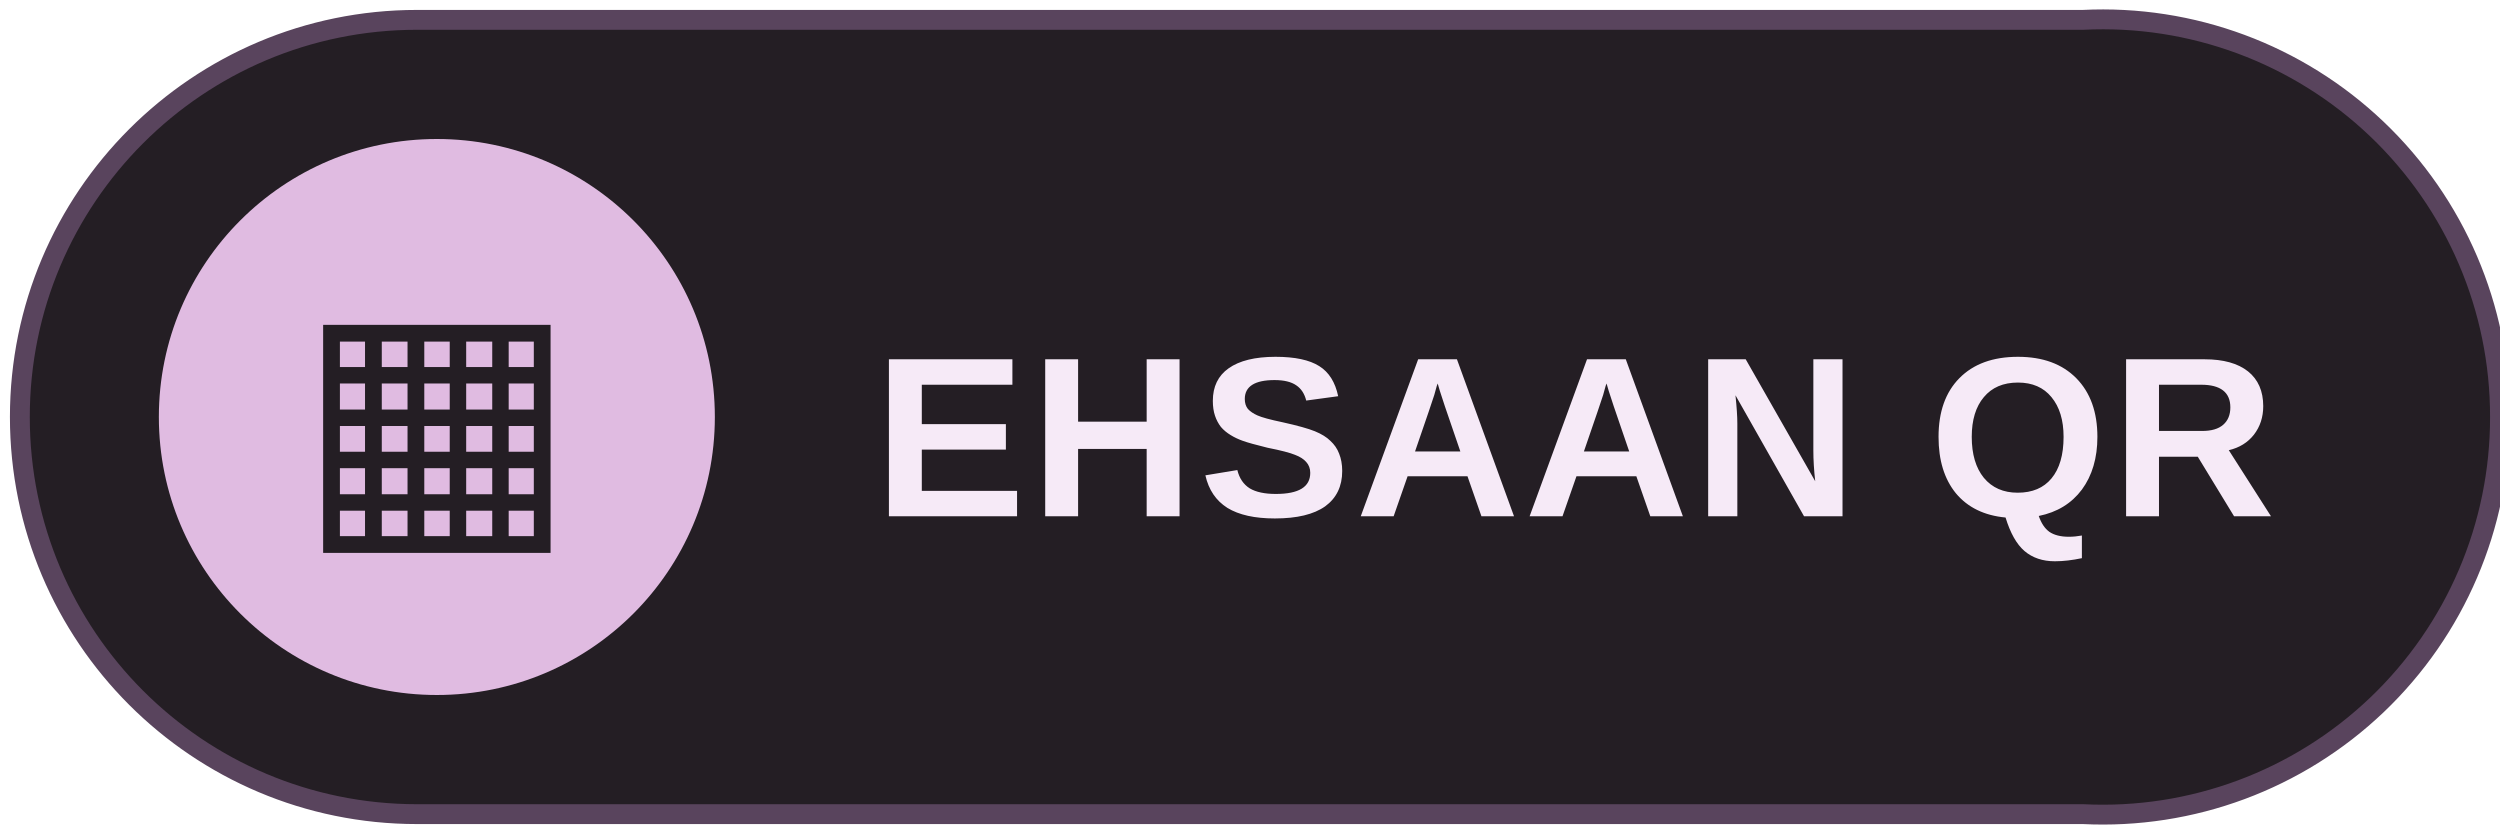
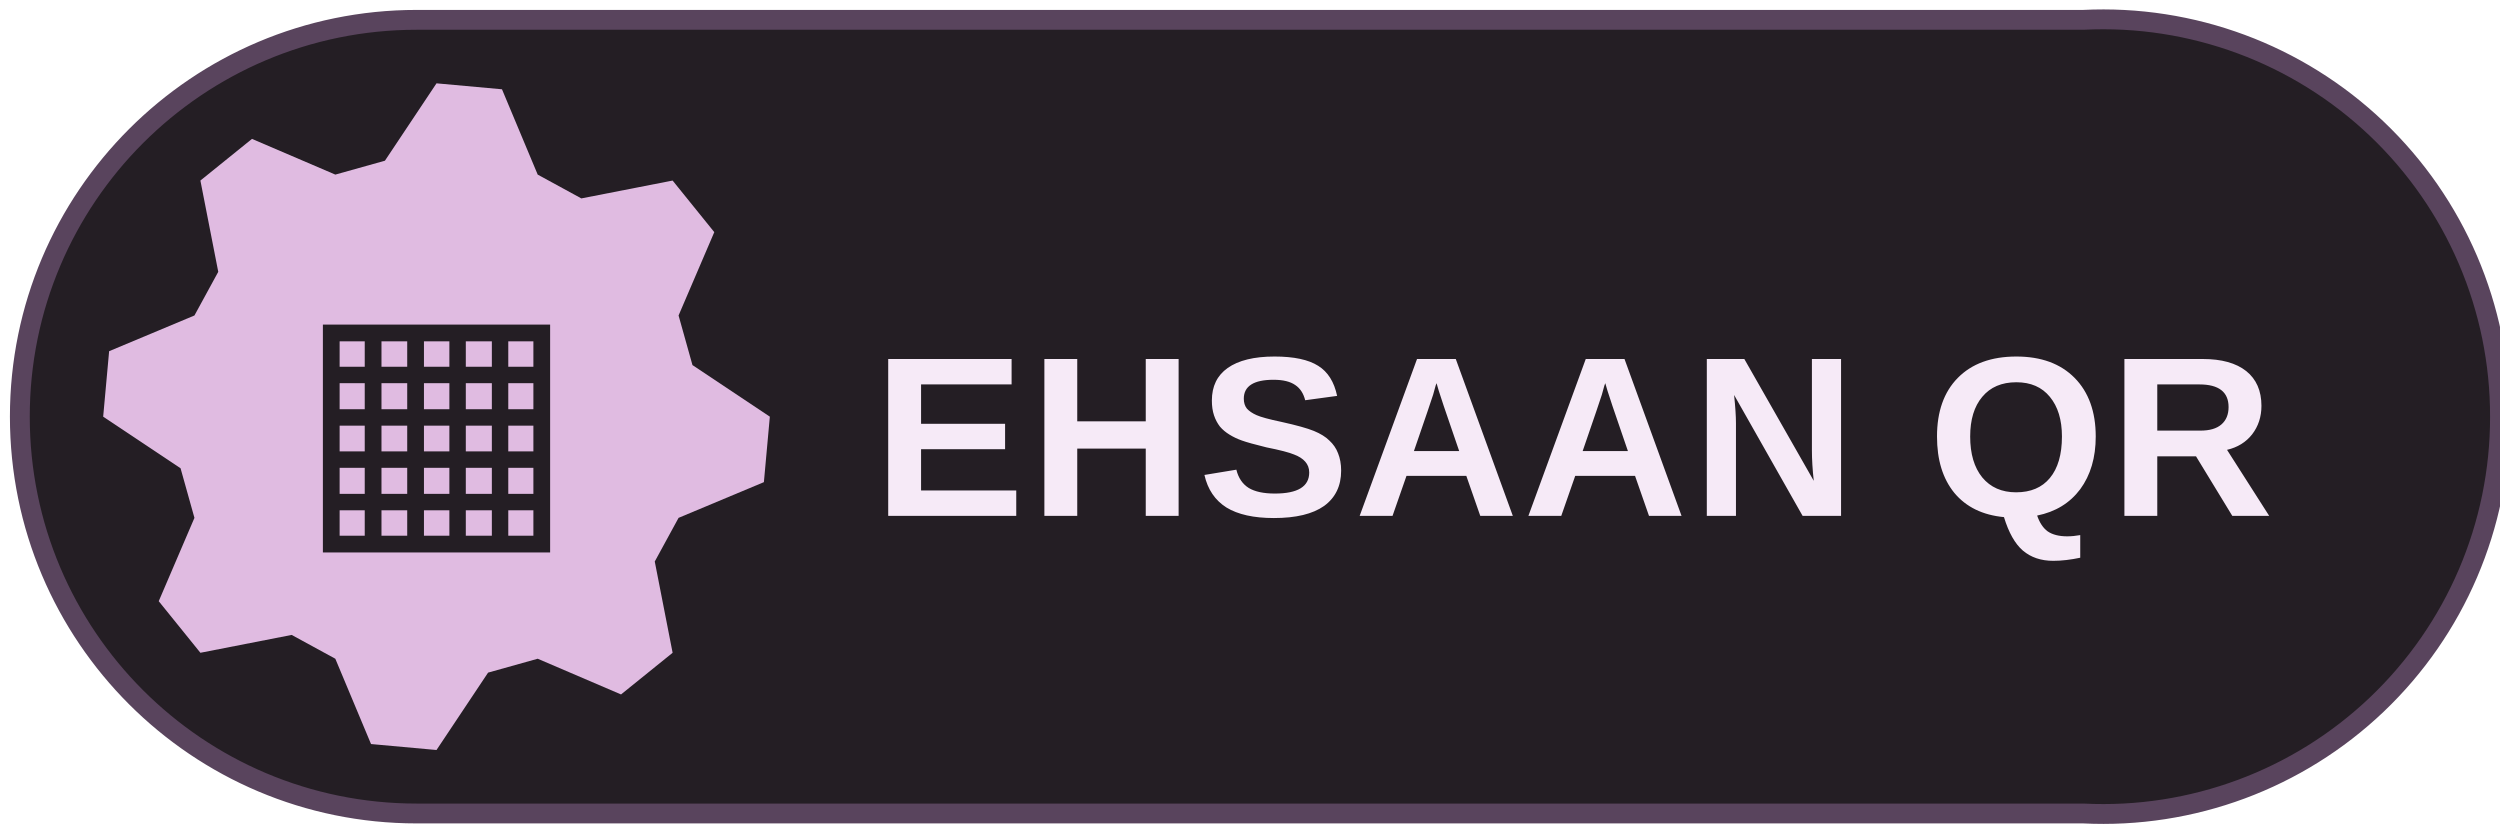
- <svg xmlns="http://www.w3.org/2000/svg" width="125.9" height="42" viewBox="0 0 125.9 42" role="img" aria-label="EHSAAN QR">
-   <path d="M21 1H104.9A20 20 0 0 1 125.9 21A20 20 0 0 1 104.9 41H21A20 20 0 0 1 1 21A20 20 0 0 1 21 1Z" fill="#241e24" stroke="#59445d" />
-   <circle cx="22" cy="21" r="14" fill="#e0bbe1" />
+ <svg xmlns="http://www.w3.org/2000/svg" width="126" height="42" viewBox="0 0 126 42" role="img" aria-label="EHSAAN QR">
+   <path d="M21 1H105A20 20 0 0 1 126 21A20 20 0 0 1 105 41H21A20 20 0 0 1 1 21A20 20 0 0 1 21 1Z" fill="#241e24" stroke="#59445d" />
+   <path d="M22.0 4.2L25.3 4.5L27.1 8.8L29.3 10.0L33.9 9.1L36.0 11.7L34.2 15.9L34.9 18.4L38.8 21.0L38.5 24.3L34.2 26.1L33.0 28.3L33.9 32.9L31.3 35.0L27.1 33.2L24.6 33.9L22.0 37.8L18.7 37.5L16.9 33.2L14.7 32.0L10.1 32.9L8.0 30.3L9.8 26.1L9.1 23.6L5.2 21.0L5.5 17.7L9.8 15.9L11.0 13.7L10.1 9.1L12.7 7.0L16.9 8.8L19.4 8.1Z" fill="#e0bbe1" />
  <text x="22" y="26" text-anchor="middle" fill="#241e24" font-family="Arial,Helvetica,sans-serif" font-size="15" font-weight="700">▦</text>
  <text x="44" y="26" fill="#f6eaf7" font-family="Arial,Helvetica,sans-serif" font-size="11.5" font-weight="800" letter-spacing=".2">EHSAAN QR</text>
</svg>
